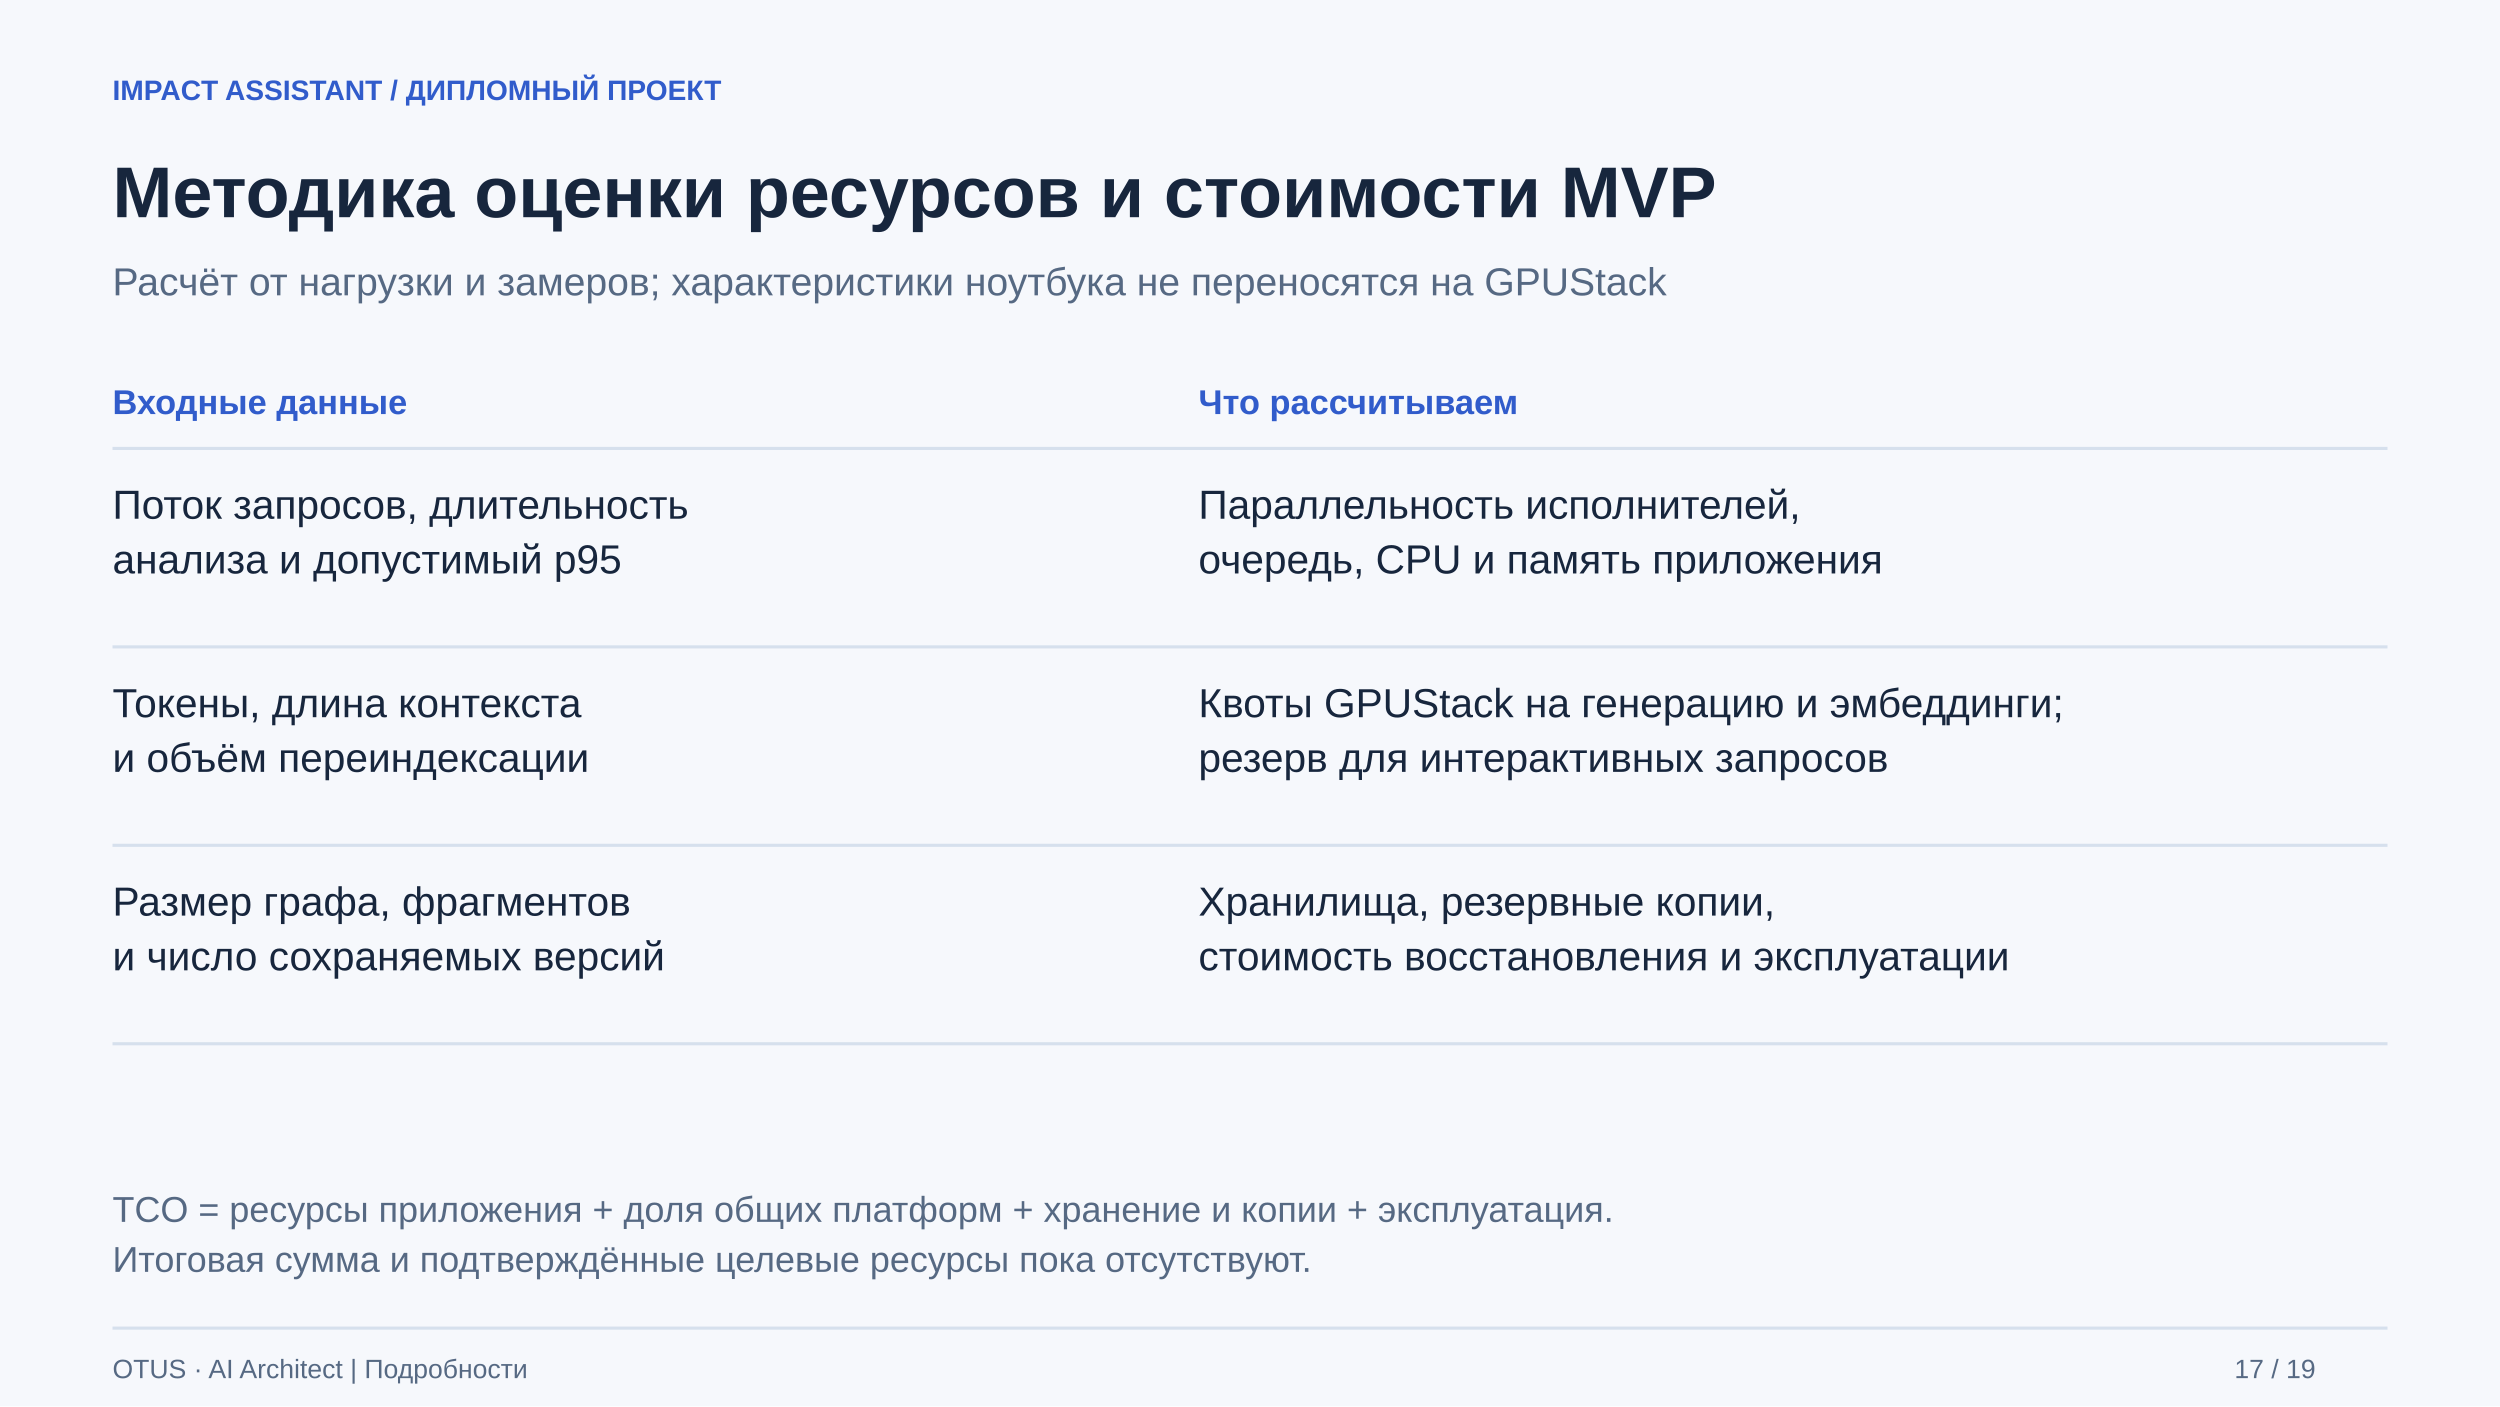
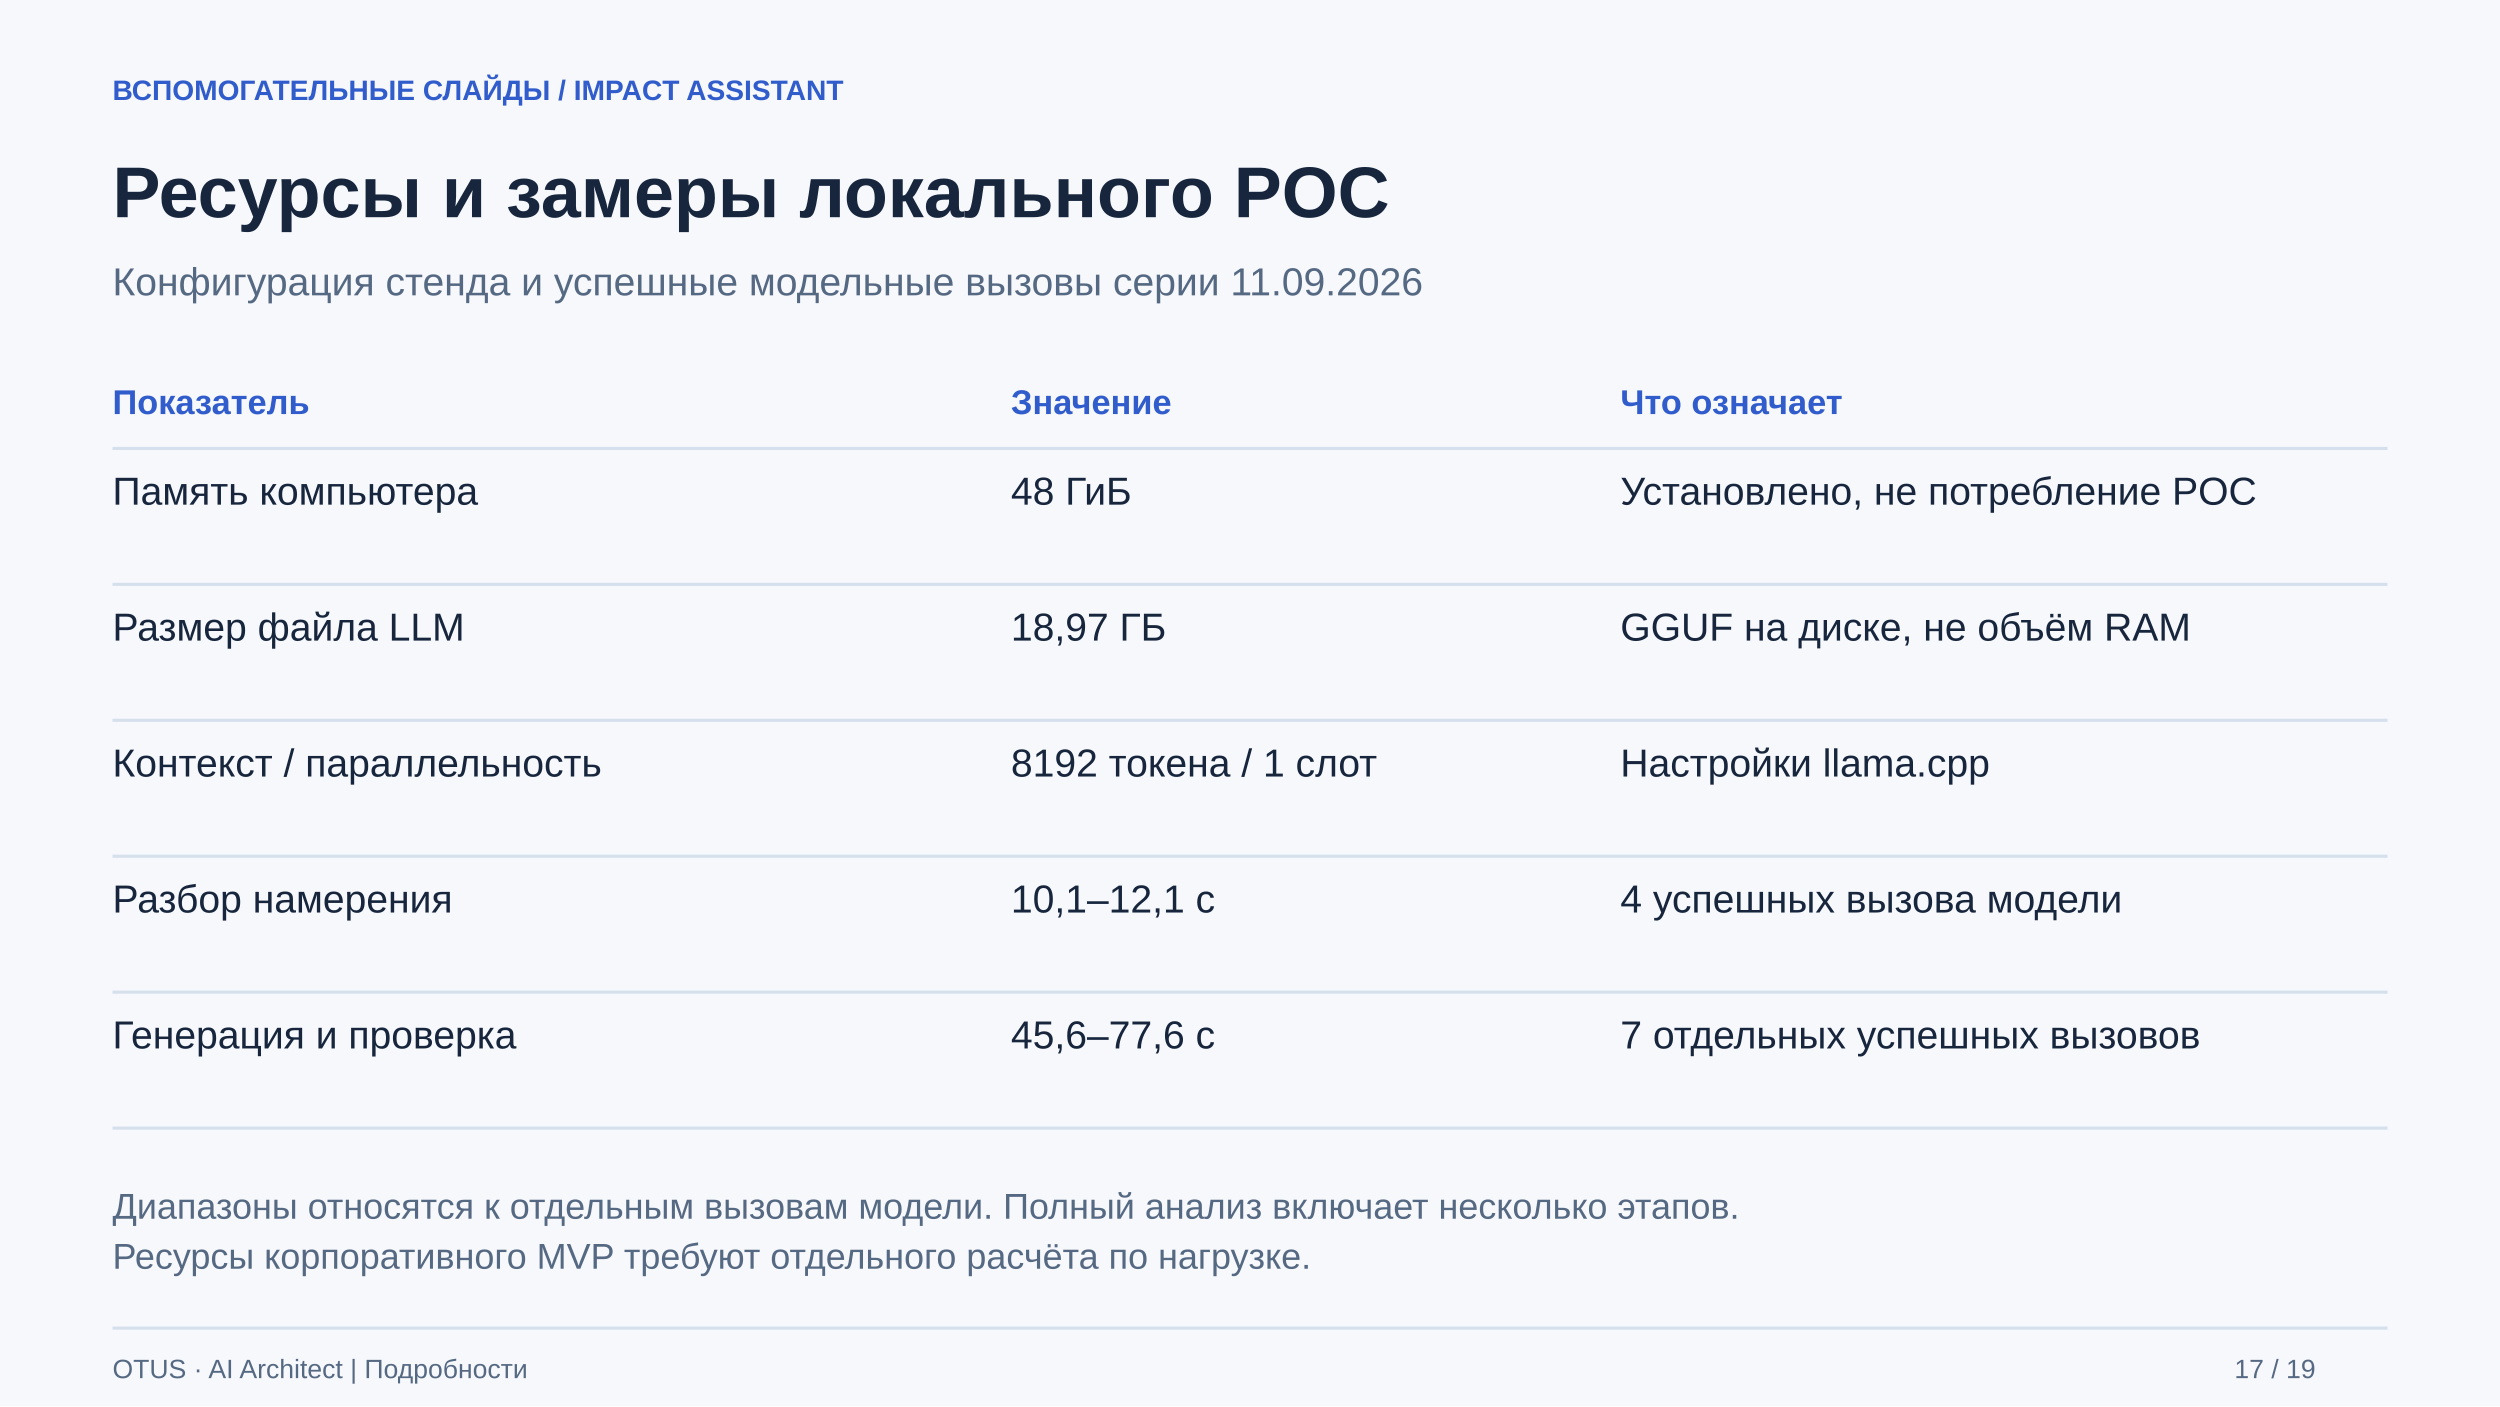
<svg xmlns="http://www.w3.org/2000/svg" width="1600" height="900" viewBox="0 0 1600 900" role="img" aria-labelledby="title desc">
  <defs>
    <marker id="arrow" markerWidth="10" markerHeight="10" refX="8" refY="5" orient="auto">
      <path d="M1 1L8 5L1 9Z" fill="#315CCB" />
    </marker>
  </defs>
  <g font-family="Arial, sans-serif">
    <rect width="1600" height="900" fill="#F6F8FC" />
-     <text x="72" y="64" font-size="18" fill="#315CCB" font-weight="700">IMPACT ASSISTANT  /  ДИПЛОМНЫЙ ПРОЕКТ</text>
-     <text x="72" y="139" font-size="46" fill="#17263D" font-weight="700">Методика оценки ресурсов и стоимости MVP</text>
-     <text x="72" y="189" font-size="25" fill="#566983" font-weight="400">Расчёт от нагрузки и замеров; характеристики ноутбука не переносятся на GPUStack</text>
-     <text x="72" y="265" font-size="22" fill="#315CCB" font-weight="700">Входные данные</text>
-     <text x="767" y="265" font-size="22" fill="#315CCB" font-weight="700">Что рассчитываем</text>
+     <text x="72" y="64" font-size="18" fill="#315CCB" font-weight="700">ВСПОМОГАТЕЛЬНЫЕ СЛАЙДЫ  /  IMPACT ASSISTANT</text>
+     <text x="72" y="139" font-size="46" fill="#17263D" font-weight="700">Ресурсы и замеры локального POC</text>
+     <text x="72" y="189" font-size="25" fill="#566983" font-weight="400">Конфигурация стенда и успешные модельные вызовы серии 11.09.2026</text>
+     <text x="72" y="265" font-size="22" fill="#315CCB" font-weight="700">Показатель</text>
+     <text x="647" y="265" font-size="22" fill="#315CCB" font-weight="700">Значение</text>
+     <text x="1037" y="265" font-size="22" fill="#315CCB" font-weight="700">Что означает</text>
    <path d="M72 287h1456" stroke="#D6E0ED" stroke-width="2" />
-     <text x="72" y="332" font-size="26" fill="#17263D" font-weight="400">Поток запросов, длительность</text>
-     <text x="72" y="367" font-size="26" fill="#17263D" font-weight="400">анализа и допустимый p95</text>
-     <text x="767" y="332" font-size="26" fill="#17263D" font-weight="400">Параллельность исполнителей,</text>
-     <text x="767" y="367" font-size="26" fill="#17263D" font-weight="400">очередь, CPU и память приложения</text>
-     <path d="M72 414h1456" stroke="#D6E0ED" stroke-width="2" />
-     <text x="72" y="459" font-size="26" fill="#17263D" font-weight="400">Токены, длина контекста</text>
-     <text x="72" y="494" font-size="26" fill="#17263D" font-weight="400">и объём переиндексации</text>
-     <text x="767" y="459" font-size="26" fill="#17263D" font-weight="400">Квоты GPUStack на генерацию и эмбеддинги;</text>
-     <text x="767" y="494" font-size="26" fill="#17263D" font-weight="400">резерв для интерактивных запросов</text>
-     <path d="M72 541h1456" stroke="#D6E0ED" stroke-width="2" />
-     <text x="72" y="586" font-size="26" fill="#17263D" font-weight="400">Размер графа, фрагментов</text>
-     <text x="72" y="621" font-size="26" fill="#17263D" font-weight="400">и число сохраняемых версий</text>
-     <text x="767" y="586" font-size="26" fill="#17263D" font-weight="400">Хранилища, резервные копии,</text>
-     <text x="767" y="621" font-size="26" fill="#17263D" font-weight="400">стоимость восстановления и эксплуатации</text>
-     <path d="M72 668h1456" stroke="#D6E0ED" stroke-width="2" />
-     <text x="72" y="782" font-size="23" fill="#566983" font-weight="400">TCO = ресурсы приложения + доля общих платформ + хранение и копии + эксплуатация.</text>
-     <text x="72" y="814" font-size="23" fill="#566983" font-weight="400">Итоговая сумма и подтверждённые целевые ресурсы пока отсутствуют.</text>
+     <text x="72" y="323" font-size="25" fill="#17263D" font-weight="400">Память компьютера</text>
+     <text x="647" y="323" font-size="25" fill="#17263D" font-weight="400">48 ГиБ</text>
+     <text x="1037" y="323" font-size="25" fill="#17263D" font-weight="400">Установлено, не потребление POC</text>
+     <path d="M72 374h1456" stroke="#D6E0ED" stroke-width="2" />
+     <text x="72" y="410" font-size="25" fill="#17263D" font-weight="400">Размер файла LLM</text>
+     <text x="647" y="410" font-size="25" fill="#17263D" font-weight="400">18,97 ГБ</text>
+     <text x="1037" y="410" font-size="25" fill="#17263D" font-weight="400">GGUF на диске, не объём RAM</text>
+     <path d="M72 461h1456" stroke="#D6E0ED" stroke-width="2" />
+     <text x="72" y="497" font-size="25" fill="#17263D" font-weight="400">Контекст / параллельность</text>
+     <text x="647" y="497" font-size="25" fill="#17263D" font-weight="400">8192 токена / 1 слот</text>
+     <text x="1037" y="497" font-size="25" fill="#17263D" font-weight="400">Настройки llama.cpp</text>
+     <path d="M72 548h1456" stroke="#D6E0ED" stroke-width="2" />
+     <text x="72" y="584" font-size="25" fill="#17263D" font-weight="400">Разбор намерения</text>
+     <text x="647" y="584" font-size="25" fill="#17263D" font-weight="400">10,1–12,1 с</text>
+     <text x="1037" y="584" font-size="25" fill="#17263D" font-weight="400">4 успешных вызова модели</text>
+     <path d="M72 635h1456" stroke="#D6E0ED" stroke-width="2" />
+     <text x="72" y="671" font-size="25" fill="#17263D" font-weight="400">Генерация и проверка</text>
+     <text x="647" y="671" font-size="25" fill="#17263D" font-weight="400">45,6–77,6 с</text>
+     <text x="1037" y="671" font-size="25" fill="#17263D" font-weight="400">7 отдельных успешных вызовов</text>
+     <path d="M72 722h1456" stroke="#D6E0ED" stroke-width="2" />
+     <text x="72" y="780" font-size="23" fill="#566983" font-weight="400">Диапазоны относятся к отдельным вызовам модели. Полный анализ включает несколько этапов.</text>
+     <text x="72" y="812" font-size="23" fill="#566983" font-weight="400">Ресурсы корпоративного MVP требуют отдельного расчёта по нагрузке.</text>
    <path d="M72 850h1456" stroke="#D6E0ED" stroke-width="2" />
    <text x="72" y="882" font-size="17" fill="#566983" font-weight="400">OTUS · AI Architect   |   Подробности</text>
    <text x="1430" y="882" font-size="17" fill="#566983" font-weight="400">17 / 19</text>
  </g>
</svg>
